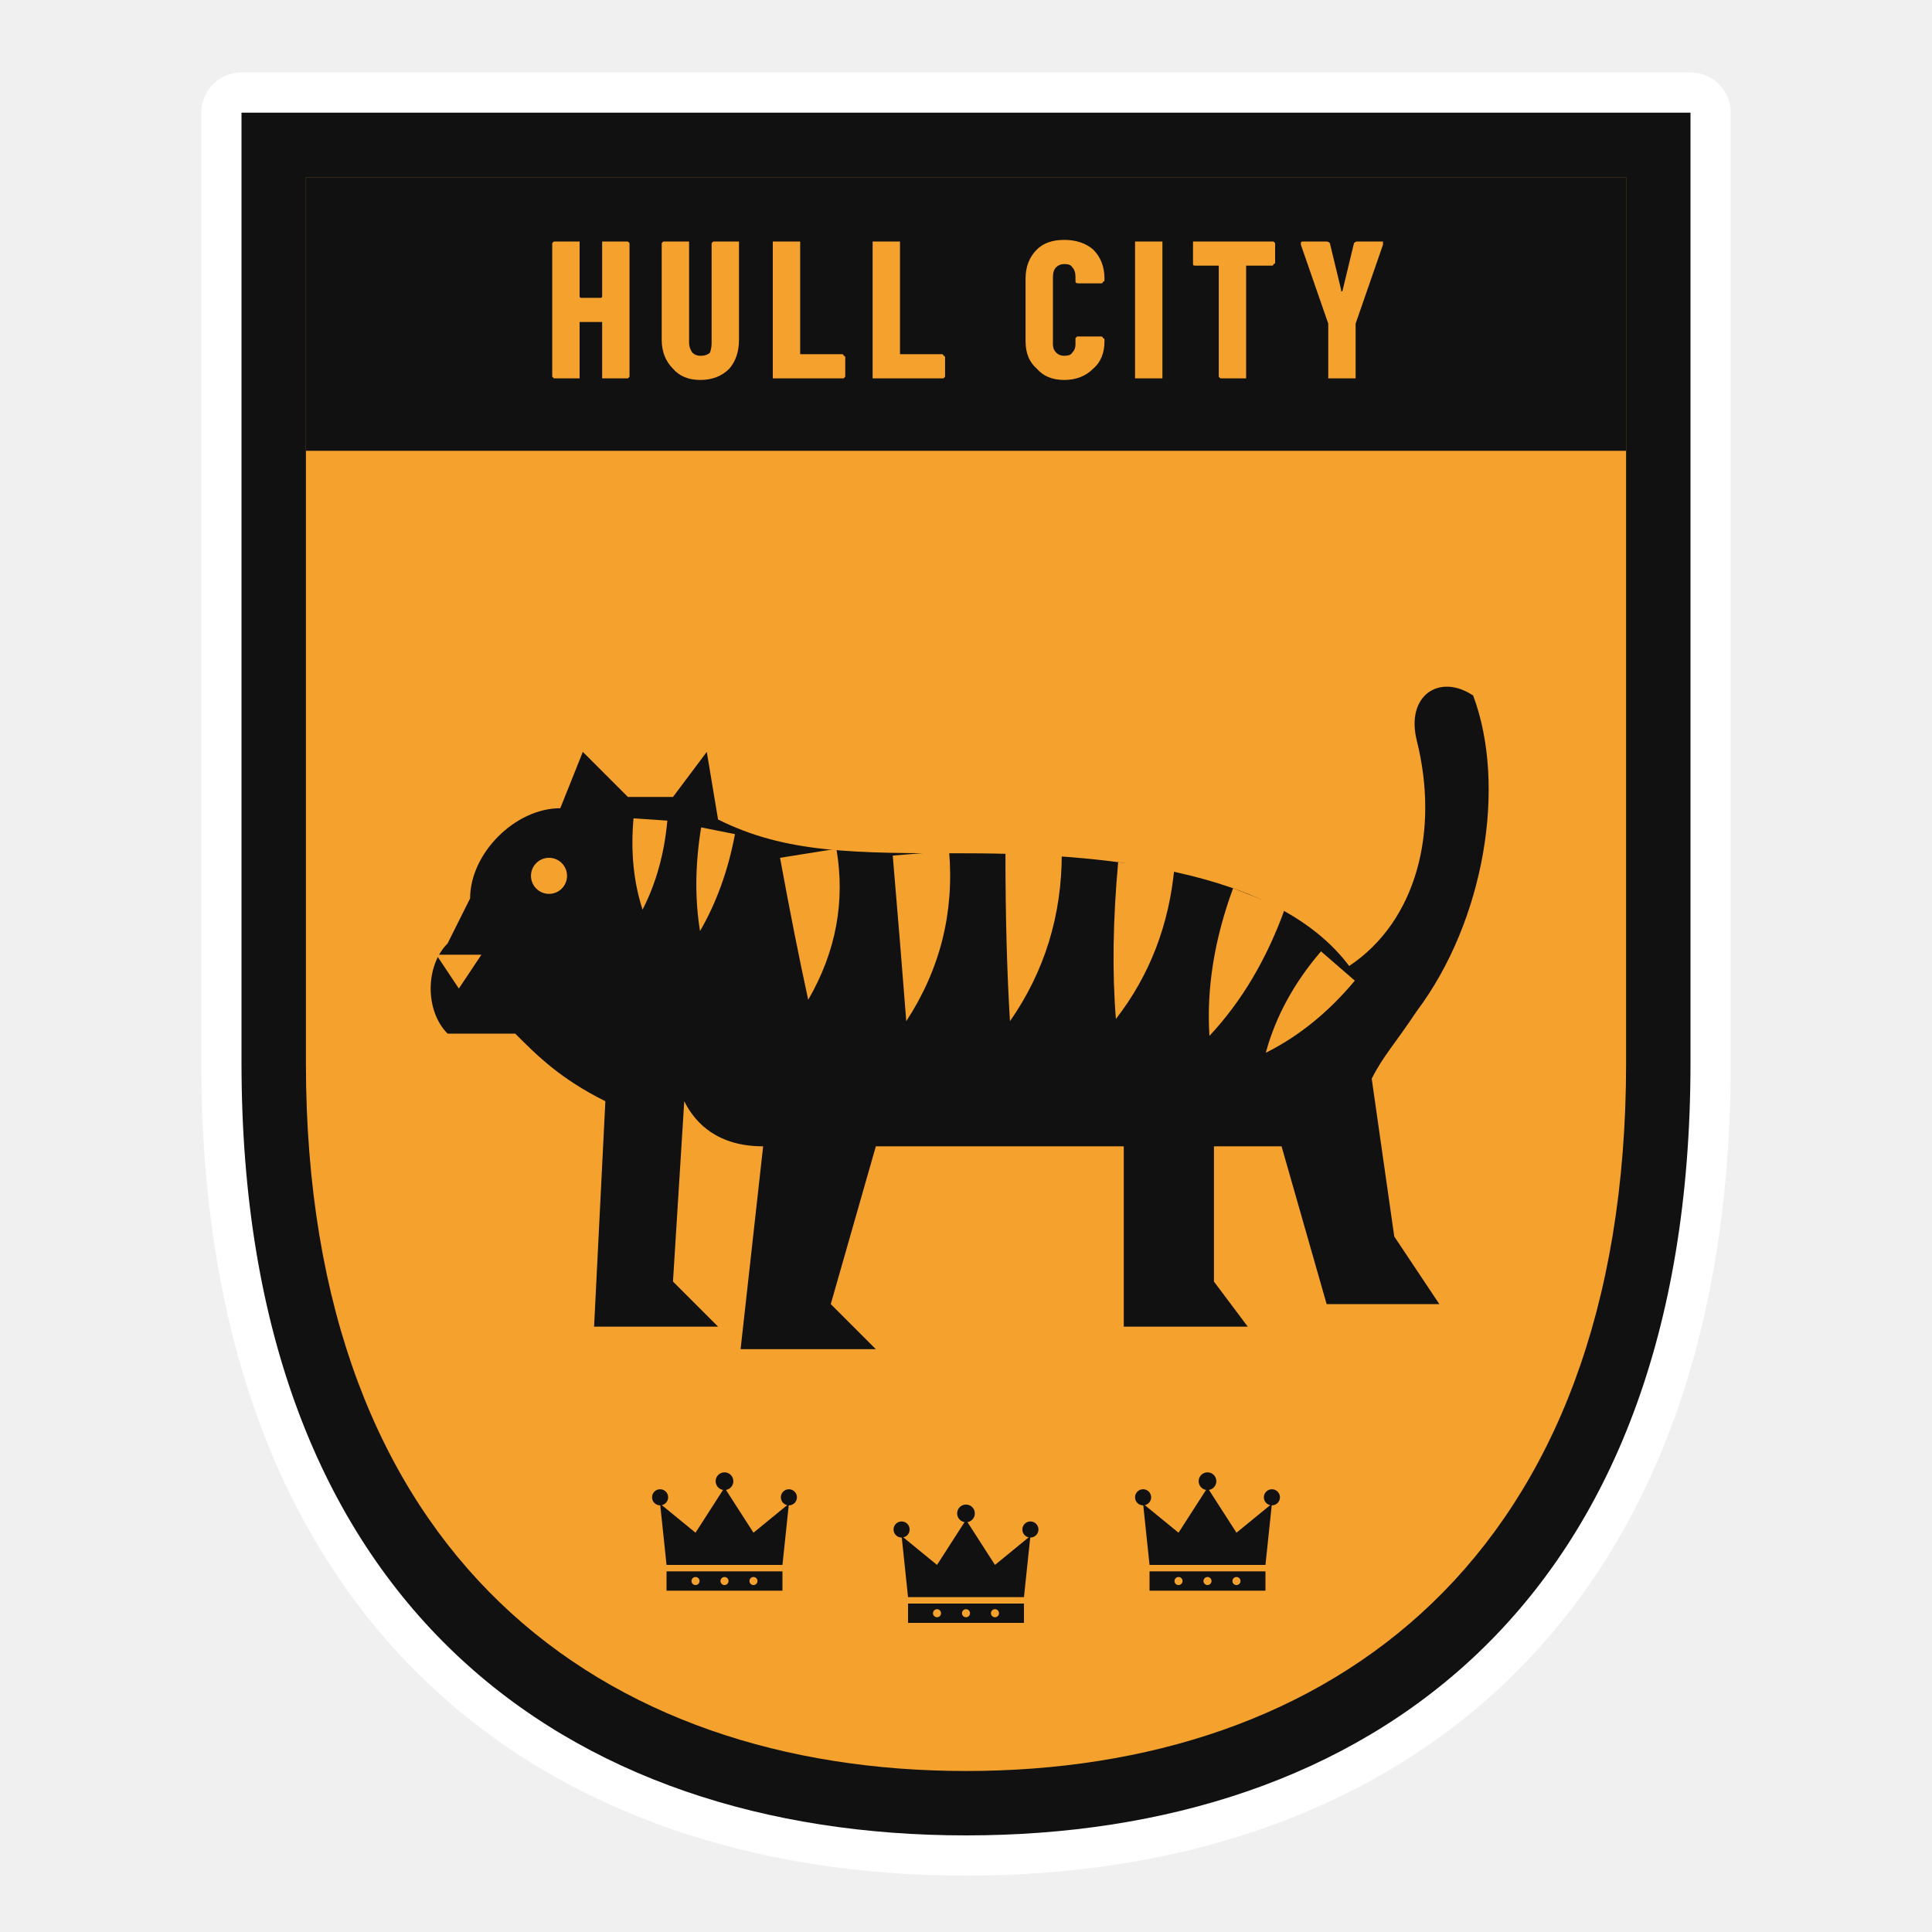
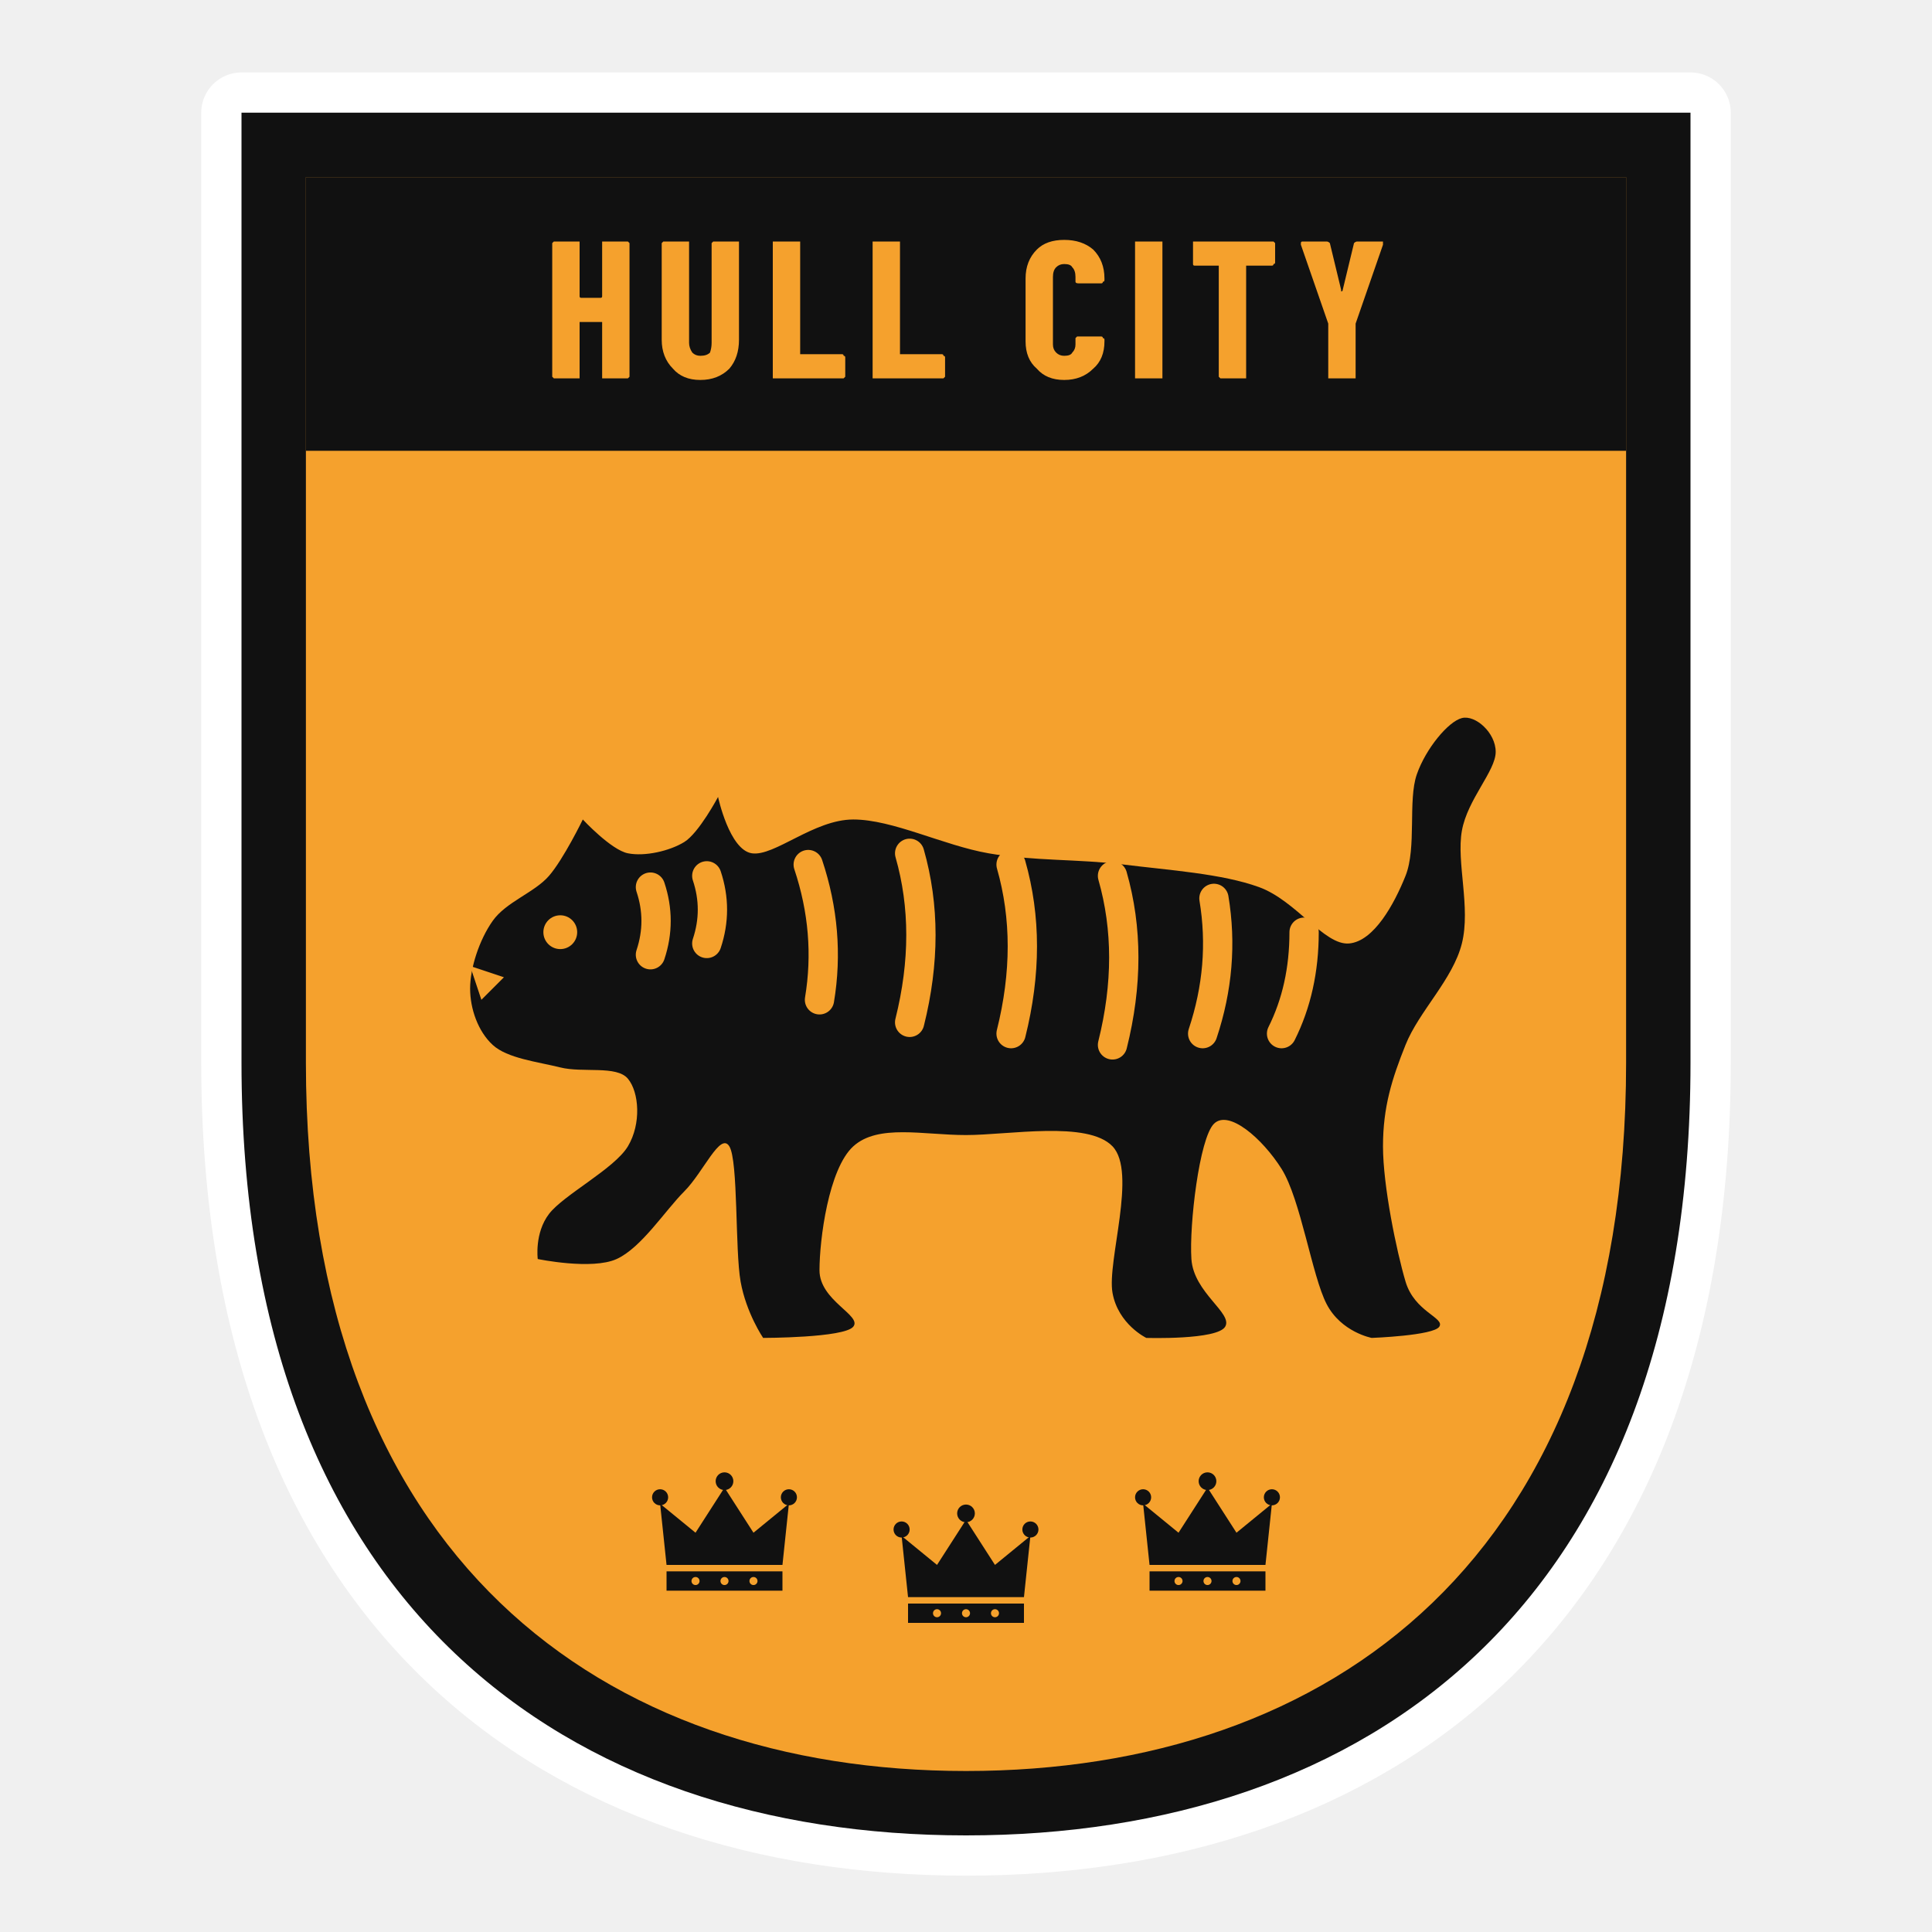
<svg xmlns="http://www.w3.org/2000/svg" viewBox="0 0 120 120" width="120" height="120">
  <defs>
    <clipPath id="c-hull-city">
      <path d="M19 11L101 11L101 66C101 96.8 82.6 110 60 110C37.5 110 19 96.8 19 66Z" />
    </clipPath>
  </defs>
  <path d="M15 7L105 7L105 66C105 99.8 84.8 114 60 114C35.3 114 15 99.8 15 66Z" fill="#fff" stroke="#fff" stroke-width="5" stroke-linejoin="round" />
  <path d="M15 7L105 7L105 66C105 99.8 84.8 114 60 114C35.3 114 15 99.8 15 66Z" fill="#111" />
  <path d="M19 11L101 11L101 66C101 96.8 82.6 110 60 110C37.5 110 19 96.8 19 66Z" fill="#f5a12d" />
  <g clip-path="url(#c-hull-city)">
    <rect x="0" y="0" width="120" height="28" fill="#111" />
  </g>
  <path d="M37.5 15L38.9 15Q39 15 39 15Q39.1 15.1 39.1 15.1L39.1 23.4Q39.1 23.4 39 23.5Q39 23.5 38.9 23.5L37.5 23.5Q37.4 23.5 37.4 23.5Q37.4 23.4 37.4 23.4L37.4 20Q37.4 20 37.3 20L36.1 20Q36 20 36 20L36 23.4Q36 23.4 36 23.5Q35.9 23.5 35.9 23.5L34.5 23.5Q34.4 23.5 34.4 23.5Q34.3 23.4 34.3 23.4L34.3 15.1Q34.3 15.1 34.4 15Q34.4 15 34.5 15L35.9 15Q35.9 15 36 15Q36 15.1 36 15.1L36 18.4Q36 18.5 36.1 18.5L37.3 18.5Q37.4 18.5 37.4 18.4L37.4 15.1Q37.4 15.1 37.4 15Q37.4 15 37.5 15ZM41.1 21.1L41.1 15.1Q41.1 15.1 41.2 15Q41.2 15 41.3 15L42.7 15Q42.8 15 42.8 15Q42.8 15.1 42.8 15.1L42.8 21.3Q42.8 21.6 43 21.9Q43.2 22.1 43.5 22.1Q43.9 22.1 44.1 21.9Q44.2 21.6 44.2 21.3L44.2 15.1Q44.2 15.1 44.3 15Q44.3 15 44.4 15L45.8 15Q45.9 15 45.9 15Q45.9 15.1 45.9 15.1L45.9 21.1Q45.9 22.2 45.3 22.9Q44.6 23.6 43.5 23.6Q42.4 23.6 41.8 22.9Q41.1 22.2 41.1 21.1ZM48 23.4L48 15.1Q48 15.1 48 15Q48.1 15 48.1 15L49.6 15Q49.6 15 49.7 15Q49.7 15.1 49.7 15.1L49.7 22Q49.7 22 49.8 22L52.3 22Q52.4 22 52.4 22.1Q52.5 22.1 52.5 22.2L52.5 23.4Q52.5 23.4 52.4 23.5Q52.4 23.5 52.3 23.5L48.1 23.5Q48.1 23.5 48 23.5Q48 23.4 48 23.4ZM54.2 23.4L54.2 15.1Q54.2 15.1 54.2 15Q54.3 15 54.3 15L55.8 15Q55.8 15 55.9 15Q55.9 15.1 55.9 15.1L55.9 22Q55.9 22 56 22L58.5 22Q58.6 22 58.6 22.1Q58.7 22.1 58.7 22.2L58.7 23.4Q58.7 23.4 58.6 23.5Q58.6 23.5 58.5 23.5L54.3 23.5Q54.3 23.5 54.2 23.5Q54.2 23.4 54.2 23.4ZM63.7 21.2L63.7 17.3Q63.7 16.2 64.4 15.5Q65 14.9 66.1 14.9Q67.2 14.9 67.9 15.5Q68.6 16.2 68.6 17.3L68.6 17.4Q68.6 17.5 68.5 17.5Q68.5 17.6 68.4 17.6L67 17.6Q66.8 17.6 66.8 17.5L66.8 17.2Q66.8 16.8 66.6 16.6Q66.5 16.4 66.1 16.4Q65.8 16.4 65.6 16.6Q65.4 16.8 65.4 17.2L65.4 21.4Q65.4 21.7 65.6 21.9Q65.8 22.1 66.1 22.1Q66.5 22.1 66.6 21.9Q66.8 21.7 66.8 21.4L66.8 21Q66.8 21 66.9 20.9Q66.9 20.9 67 20.9L68.4 20.9Q68.5 20.9 68.5 21Q68.6 21 68.6 21.1L68.6 21.2Q68.6 22.3 67.9 22.9Q67.2 23.6 66.1 23.6Q65 23.6 64.4 22.9Q63.7 22.3 63.7 21.2ZM70.5 23.4L70.5 15.1Q70.5 15.1 70.5 15Q70.6 15 70.6 15L72.1 15Q72.1 15 72.2 15Q72.2 15.1 72.2 15.1L72.2 23.4Q72.2 23.4 72.2 23.5Q72.1 23.5 72.1 23.5L70.6 23.5Q70.6 23.5 70.5 23.5Q70.5 23.4 70.5 23.4ZM79.2 15.1L79.2 16.3Q79.2 16.4 79.1 16.4Q79.1 16.5 79 16.5L77.5 16.5Q77.4 16.5 77.4 16.5L77.4 23.4Q77.4 23.4 77.4 23.5Q77.3 23.5 77.3 23.5L75.9 23.5Q75.8 23.5 75.8 23.5Q75.7 23.4 75.7 23.4L75.7 16.5Q75.7 16.5 75.7 16.5L74.2 16.5Q74.1 16.5 74.1 16.4Q74.1 16.4 74.1 16.3L74.1 15.1Q74.1 15.1 74.1 15Q74.1 15 74.2 15L79 15Q79.1 15 79.1 15Q79.2 15.1 79.2 15.1ZM82.5 23.3L82.5 20.2L82.5 20.1L80.8 15.2Q80.8 15.1 80.8 15.1Q80.8 15 80.9 15L82.4 15Q82.5 15 82.6 15.1L83.3 18Q83.3 18.1 83.3 18.1Q83.4 18.1 83.4 18L84.1 15.1Q84.2 15 84.3 15L85.8 15Q85.9 15 85.9 15Q85.9 15.1 85.9 15.2L84.2 20.1L84.2 20.2L84.2 23.3Q84.2 23.4 84.2 23.5Q84.1 23.5 84 23.5L82.6 23.5Q82.6 23.5 82.5 23.5Q82.5 23.4 82.5 23.3Z" fill="#f5a12d" />
  <g transform="translate(60 60) scale(0.7) translate(-50 -50)">
-     <path d="M84 50C90 46 92 38 90 30C89 26 92 24 95 26C98 34 96 46 90 54C88 57 87 58 86 60L88 74L92 80L82 80L78 66L72 66L72 78L75 82L64 82L64 66L42 66L38 80L42 84L30 84L32 66C28 66 26 64 25 62L24 78L28 82L17 82L18 62C14 60 12 58 10 56L4 56C2 54 2 50 4 48L6 44C6 40 10 36 14 36L16 31L20 35L24 35L27 31L28 37C34 40 40 40 50 40C64 40 78 42 84 50Z" fill="#111" />
-     <path d="M33.5 40.4Q34.8 47.5 36 53Q39.7 46.6 38.5 39.6ZM43.5 40.2Q44.2 48.4 44.7 54.9Q49.2 48 48.5 39.8ZM53.5 40Q53.5 48.3 53.9 54.9Q58.5 48.3 58.5 40ZM63.5 40.8Q62.8 48.5 63.3 54.7Q67.8 48.9 68.5 41.2ZM73.7 43.1Q71.2 49.9 71.6 56.2Q75.9 51.6 78.3 44.9ZM81.5 48.7Q77.9 52.9 76.6 57.7Q81 55.5 84.5 51.3ZM20.5 36.9Q20.1 41.3 21.3 45Q23.1 41.5 23.5 37.1ZM26.5 37.7Q25.7 42.6 26.4 46.9Q28.6 43.1 29.5 38.3Z" fill="#f5a12d" />
-     <circle cx="13" cy="42" r="1.6" fill="#f5a12d" />
-     <path d="M3 49L7 49L5 52Z" fill="#f5a12d" />
+     <path d="M6 52C6 50.2 6.8 47.7 8 46C9.2 44.3 11.7 43.5 13 42C14.3 40.5 16 37 16 37C16 37 18.5 39.7 20 40C21.5 40.3 23.7 39.8 25 39C26.3 38.2 28 35 28 35C28 35 29 39.7 31 40C33 40.3 36.5 37 40 37C43.5 37 48 39.3 52 40C56 40.7 60 40.5 64 41C68 41.5 72.7 41.8 76 43C79.3 44.2 81.8 48.2 84 48C86.2 47.8 88 44.5 89 42C90 39.5 89.2 35.3 90 33C90.8 30.7 92.8 28.3 94 28C95.2 27.7 97 29.3 97 31C97 32.7 94.5 35.2 94 38C93.5 40.8 94.8 44.8 94 48C93.2 51.2 90.2 54 89 57C87.8 60 87 62.5 87 66C87 69.5 88.2 75.3 89 78C89.8 80.7 92.5 81.2 92 82C91.5 82.8 86 83 86 83C86 83 83.3 82.5 82 80C80.7 77.5 79.7 70.7 78 68C76.3 65.3 73.3 62.7 72 64C70.7 65.3 69.8 73 70 76C70.2 79 73.7 80.8 73 82C72.3 83.2 66 83 66 83C66 83 63.5 81.8 63 79C62.5 76.2 65.2 68.3 63 66C60.8 63.7 53.8 65 50 65C46.2 65 42.2 64 40 66C37.8 68 37 74.3 37 77C37 79.7 40.8 81 40 82C39.2 83 32 83 32 83C32 83 30.5 80.8 30 78C29.5 75.2 29.8 67.3 29 66C28.2 64.7 26.7 68.3 25 70C23.3 71.7 21.2 75 19 76C16.8 77 12 76 12 76C12 76 11.7 73.7 13 72C14.3 70.3 18.8 68 20 66C21.2 64 21 61.2 20 60C19 58.8 16 59.5 14 59C12 58.5 9.3 58.2 8 57C6.7 55.8 6 53.8 6 52Z" fill="#111" />
+     <path d="M36 41Q38 47 37 53M45 40Q47 47 45 55M54 41Q56 48 54 56M63 42Q65 49 63 57M72 44Q73 50 71 56M80 47Q80 52 78 56M22 43Q23 46 22 49M27 42Q28 45 27 48" fill="none" stroke="#f5a12d" stroke-width="2.6" stroke-linecap="round" stroke-linejoin="round" />
+     <circle cx="14" cy="47" r="1.5" fill="#f5a12d" />
+     <path d="M6 50L9 51L7 53Z" fill="#f5a12d" />
  </g>
  <g transform="translate(45 95) scale(0.1) translate(-50 -50)">
    <path d="M14 72L10 34L32 52L50 24L68 52L90 34L86 72Z" fill="#111" />
    <path d="M14 76L86 76L86 88L14 88Z" fill="#111" />
    <circle cx="10" cy="30" r="5" fill="#111" />
    <circle cx="50" cy="20" r="5.5" fill="#111" />
    <circle cx="90" cy="30" r="5" fill="#111" />
    <circle cx="32" cy="82" r="2.5" fill="#f5a12d" />
    <circle cx="50" cy="82" r="2.5" fill="#f5a12d" />
    <circle cx="68" cy="82" r="2.5" fill="#f5a12d" />
  </g>
  <g transform="translate(60 97) scale(0.1) translate(-50 -50)">
    <path d="M14 72L10 34L32 52L50 24L68 52L90 34L86 72Z" fill="#111" />
    <path d="M14 76L86 76L86 88L14 88Z" fill="#111" />
    <circle cx="10" cy="30" r="5" fill="#111" />
    <circle cx="50" cy="20" r="5.5" fill="#111" />
    <circle cx="90" cy="30" r="5" fill="#111" />
    <circle cx="32" cy="82" r="2.5" fill="#f5a12d" />
    <circle cx="50" cy="82" r="2.5" fill="#f5a12d" />
    <circle cx="68" cy="82" r="2.5" fill="#f5a12d" />
  </g>
  <g transform="translate(75 95) scale(0.1) translate(-50 -50)">
    <path d="M14 72L10 34L32 52L50 24L68 52L90 34L86 72Z" fill="#111" />
    <path d="M14 76L86 76L86 88L14 88Z" fill="#111" />
    <circle cx="10" cy="30" r="5" fill="#111" />
    <circle cx="50" cy="20" r="5.5" fill="#111" />
    <circle cx="90" cy="30" r="5" fill="#111" />
    <circle cx="32" cy="82" r="2.5" fill="#f5a12d" />
    <circle cx="50" cy="82" r="2.5" fill="#f5a12d" />
    <circle cx="68" cy="82" r="2.5" fill="#f5a12d" />
  </g>
</svg>
